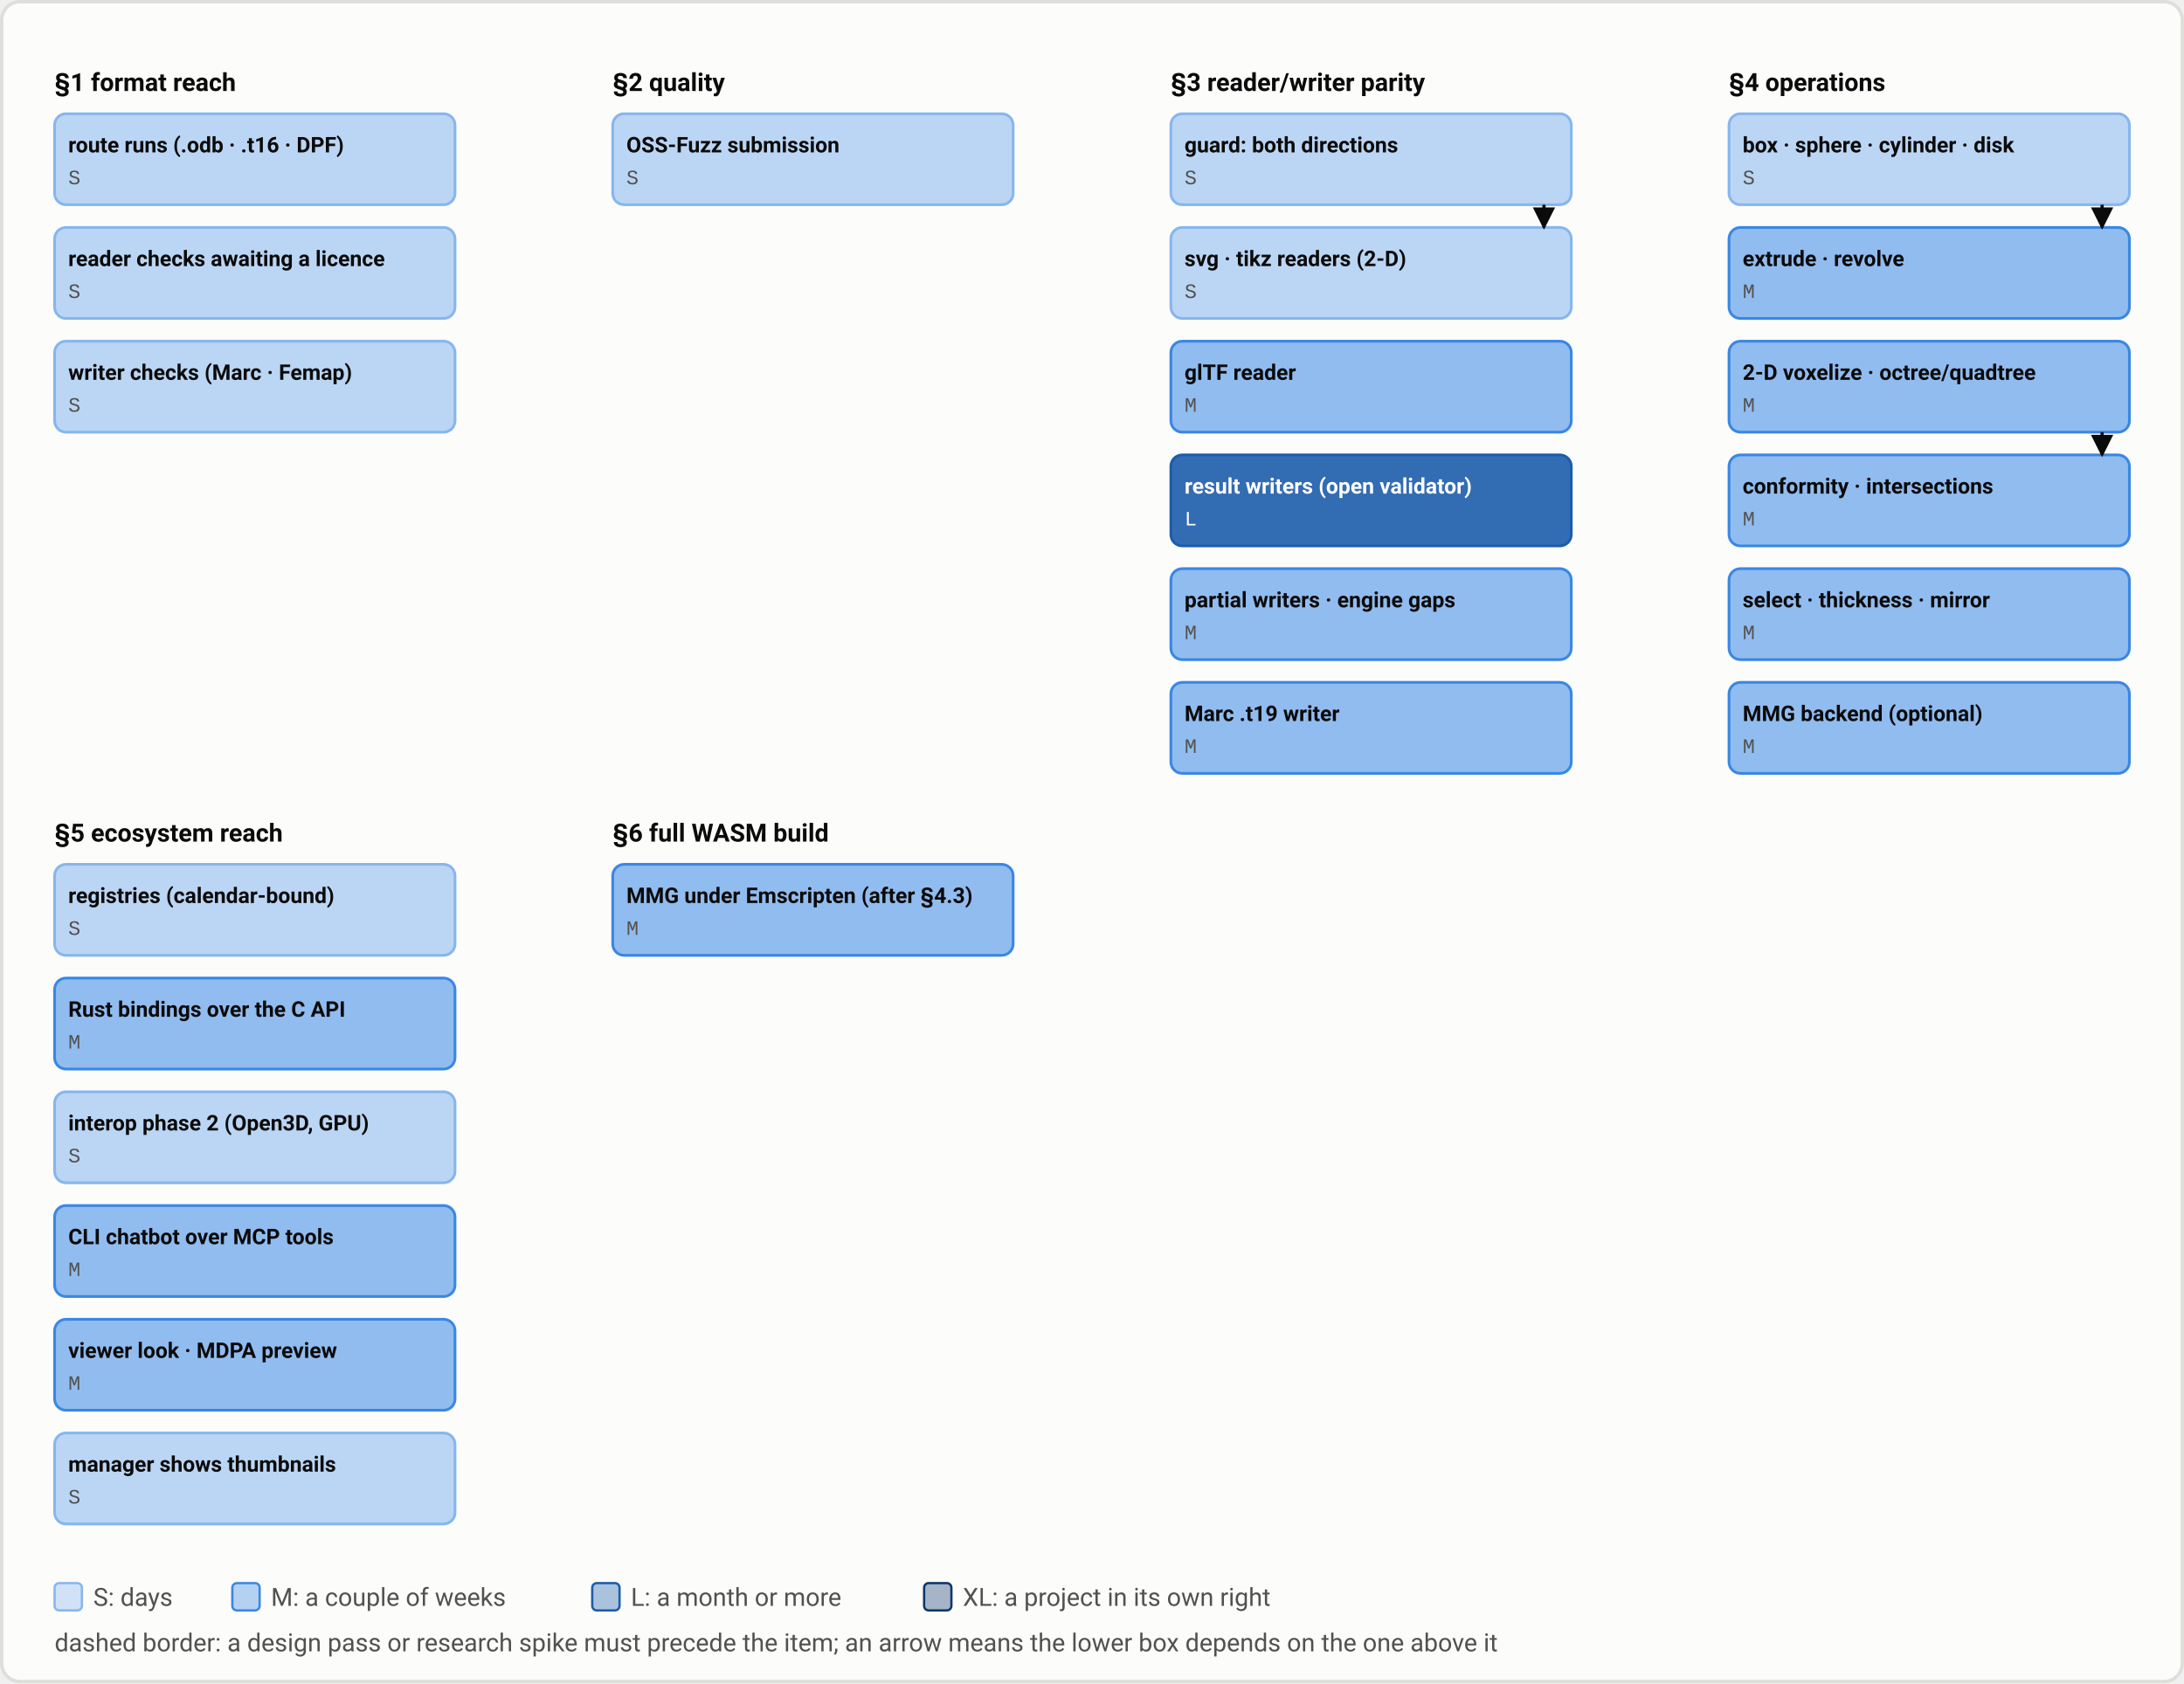
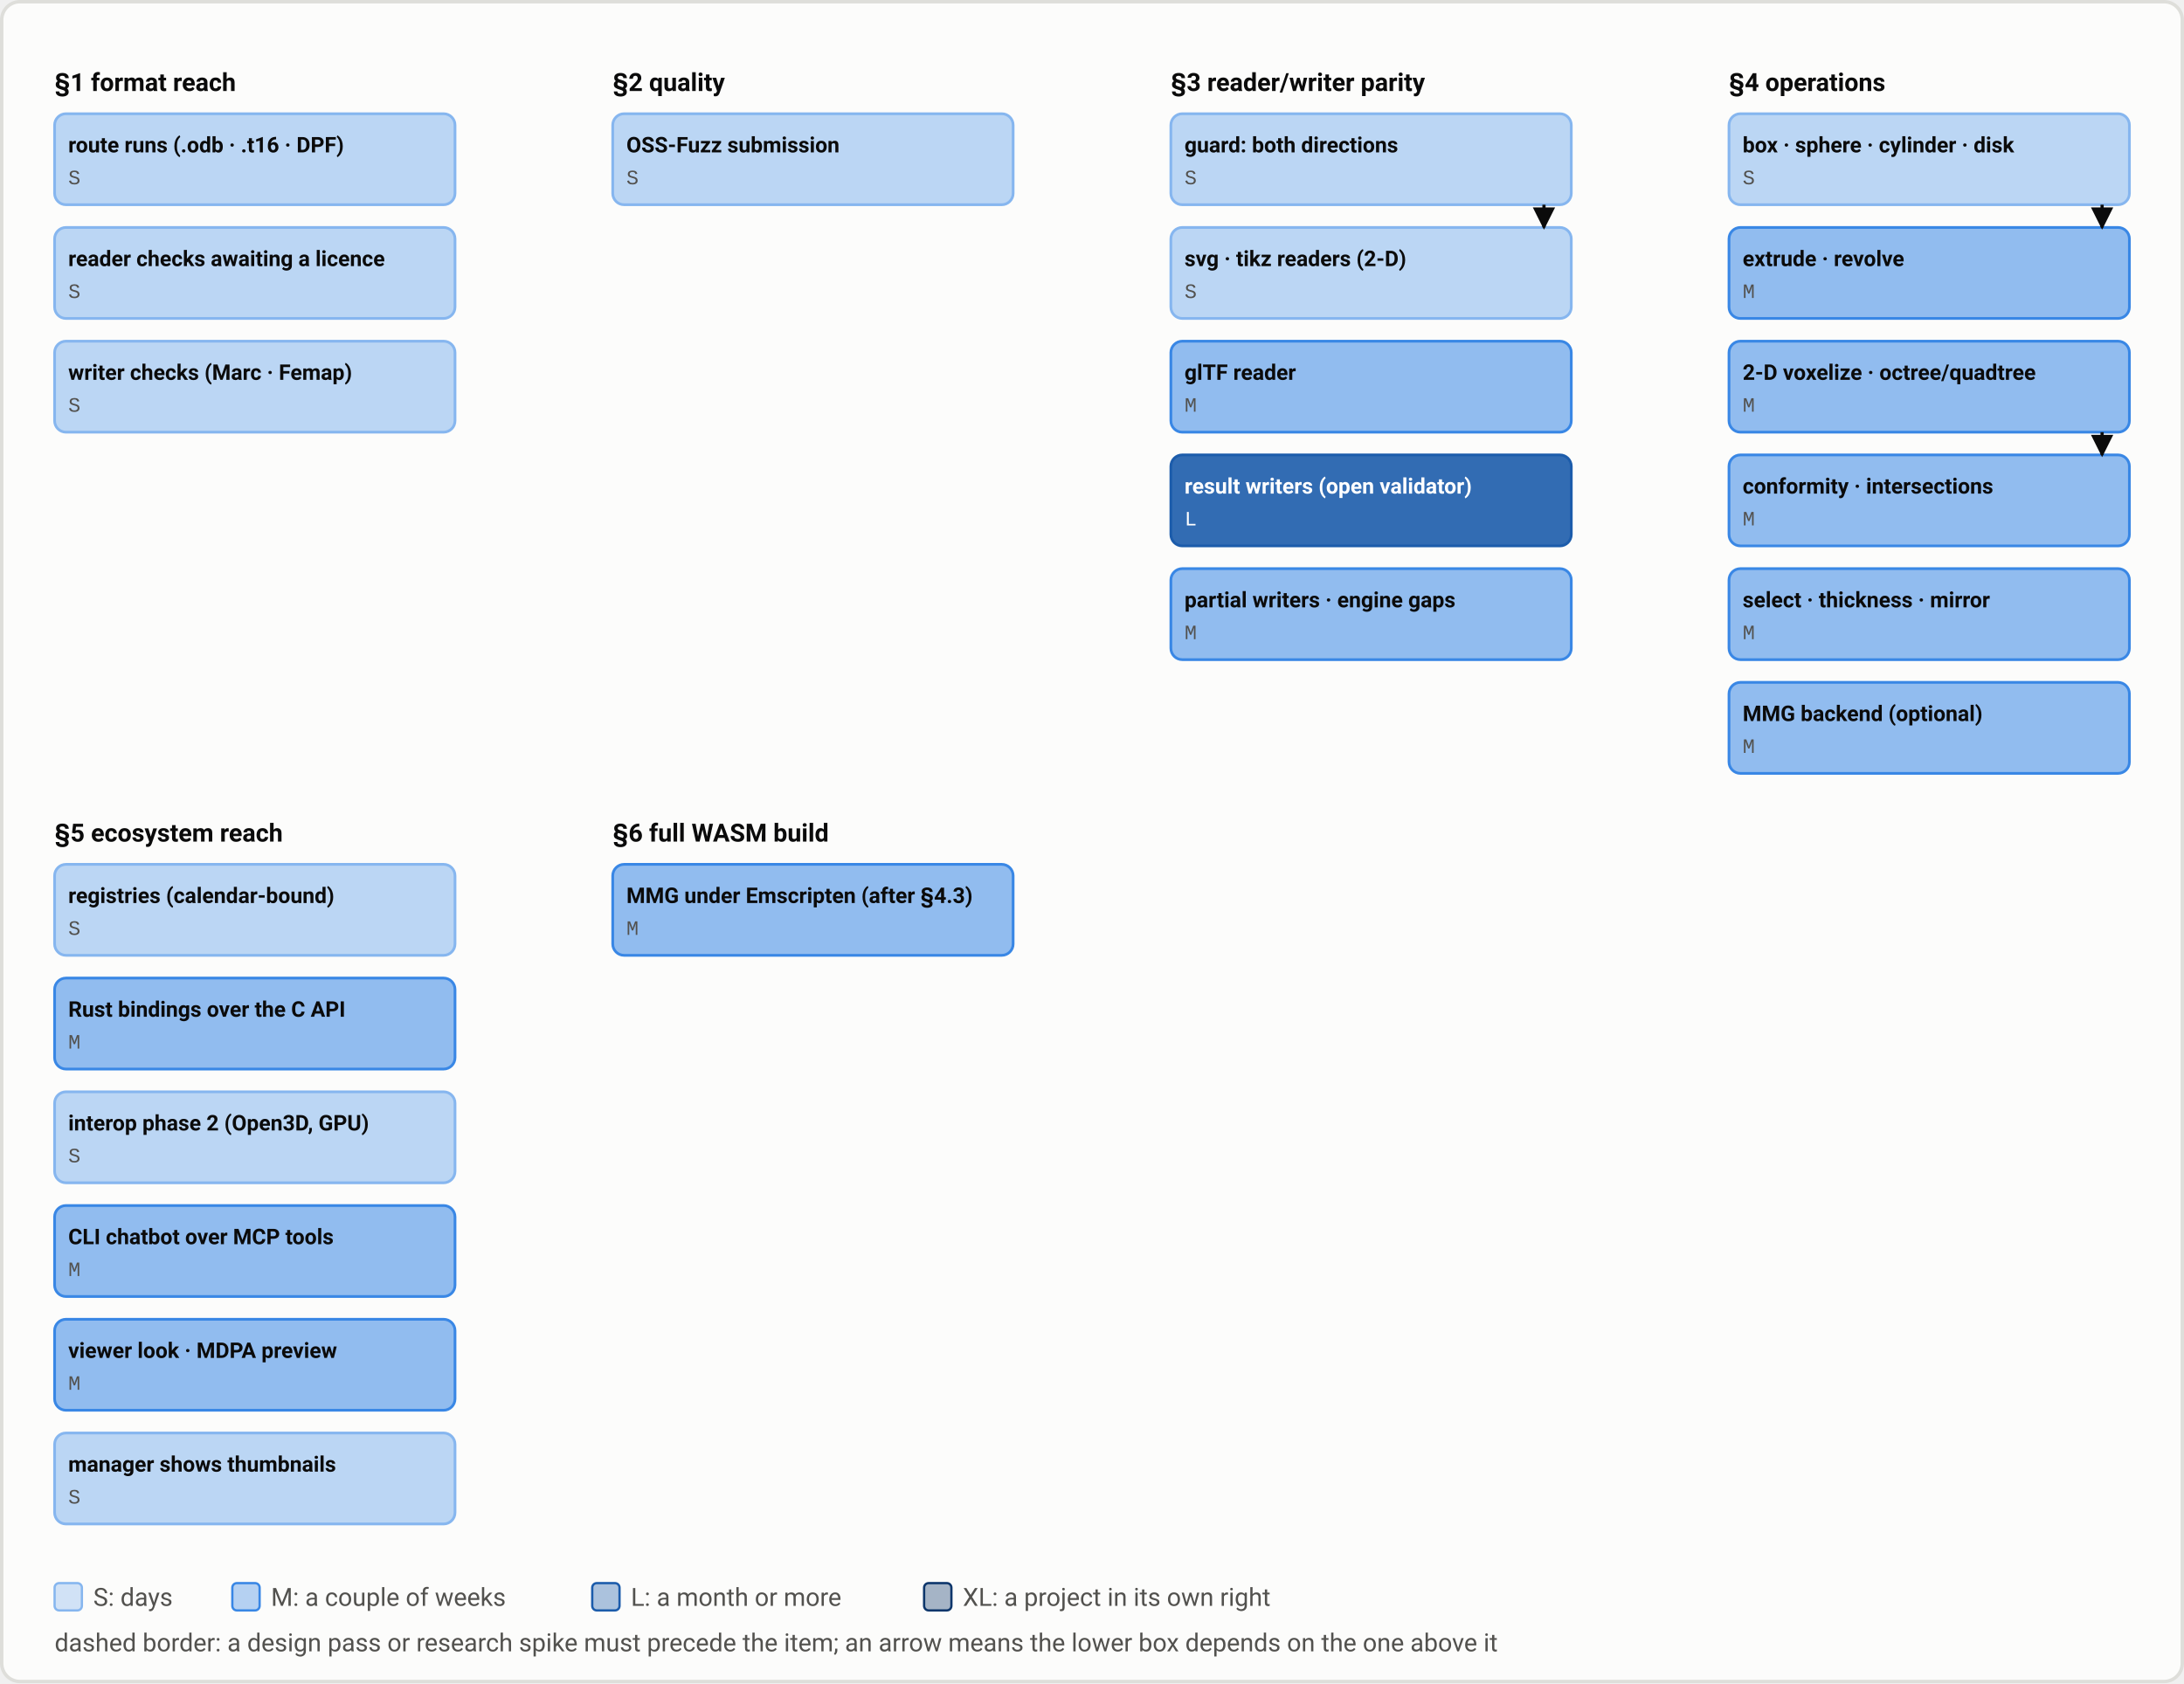
<svg xmlns="http://www.w3.org/2000/svg" viewBox="0 0 960 740" width="960" height="740" font-family="system-ui, -apple-system, 'Segoe UI', Roboto, sans-serif" role="img" aria-label="The roadmap at a glance: open items by section, in recommended order, shaded by effort">
  <defs>
    <marker id="arrow-0b0b0b" viewBox="0 0 10 10" refX="9" refY="5" markerWidth="7" markerHeight="7" orient="auto-start-reverse">
      <path d="M 0 0 L 10 5 L 0 10 z" fill="#0b0b0b" />
    </marker>
  </defs>
  <rect x="0.75" y="0.75" width="958.5" height="738.5" rx="8" fill="#fcfcfb" stroke="#dededa" stroke-width="1.5" />
  <text x="24" y="40" font-family="system-ui, -apple-system, 'Segoe UI', Roboto, sans-serif" font-size="11" font-weight="700" fill="#0b0b0b">§1 format reach</text>
  <rect x="24" y="50" width="176" height="40" rx="5" fill="#86b6ef" fill-opacity="0.55" stroke="#86b6ef" stroke-width="1.2" />
  <text x="30" y="67" font-family="system-ui, -apple-system, 'Segoe UI', Roboto, sans-serif" font-size="9.5" font-weight="600" fill="#0b0b0b">route runs (.odb · .t16 · DPF)</text>
  <text x="30" y="81" font-family="ui-monospace, SFMono-Regular, Menlo, Consolas, 'Liberation Mono', monospace" font-size="9" fill="#52514e">S</text>
  <rect x="24" y="100" width="176" height="40" rx="5" fill="#86b6ef" fill-opacity="0.55" stroke="#86b6ef" stroke-width="1.2" />
  <text x="30" y="117" font-family="system-ui, -apple-system, 'Segoe UI', Roboto, sans-serif" font-size="9.5" font-weight="600" fill="#0b0b0b">reader checks awaiting a licence</text>
  <text x="30" y="131" font-family="ui-monospace, SFMono-Regular, Menlo, Consolas, 'Liberation Mono', monospace" font-size="9" fill="#52514e">S</text>
  <rect x="24" y="150" width="176" height="40" rx="5" fill="#86b6ef" fill-opacity="0.55" stroke="#86b6ef" stroke-width="1.2" />
  <text x="30" y="167" font-family="system-ui, -apple-system, 'Segoe UI', Roboto, sans-serif" font-size="9.5" font-weight="600" fill="#0b0b0b">writer checks (Marc · Femap)</text>
  <text x="30" y="181" font-family="ui-monospace, SFMono-Regular, Menlo, Consolas, 'Liberation Mono', monospace" font-size="9" fill="#52514e">S</text>
  <text x="269.33" y="40" font-family="system-ui, -apple-system, 'Segoe UI', Roboto, sans-serif" font-size="11" font-weight="700" fill="#0b0b0b">§2 quality</text>
  <rect x="269.33" y="50" width="176" height="40" rx="5" fill="#86b6ef" fill-opacity="0.55" stroke="#86b6ef" stroke-width="1.2" />
  <text x="275.33" y="67" font-family="system-ui, -apple-system, 'Segoe UI', Roboto, sans-serif" font-size="9.5" font-weight="600" fill="#0b0b0b">OSS-Fuzz submission</text>
  <text x="275.33" y="81" font-family="ui-monospace, SFMono-Regular, Menlo, Consolas, 'Liberation Mono', monospace" font-size="9" fill="#52514e">S</text>
  <text x="514.67" y="40" font-family="system-ui, -apple-system, 'Segoe UI', Roboto, sans-serif" font-size="11" font-weight="700" fill="#0b0b0b">§3 reader/writer parity</text>
  <rect x="514.67" y="50" width="176" height="40" rx="5" fill="#86b6ef" fill-opacity="0.55" stroke="#86b6ef" stroke-width="1.2" />
  <text x="520.67" y="67" font-family="system-ui, -apple-system, 'Segoe UI', Roboto, sans-serif" font-size="9.5" font-weight="600" fill="#0b0b0b">guard: both directions</text>
  <text x="520.67" y="81" font-family="ui-monospace, SFMono-Regular, Menlo, Consolas, 'Liberation Mono', monospace" font-size="9" fill="#52514e">S</text>
  <rect x="514.67" y="100" width="176" height="40" rx="5" fill="#86b6ef" fill-opacity="0.55" stroke="#86b6ef" stroke-width="1.2" />
  <text x="520.67" y="117" font-family="system-ui, -apple-system, 'Segoe UI', Roboto, sans-serif" font-size="9.5" font-weight="600" fill="#0b0b0b">svg · tikz readers (2-D)</text>
  <text x="520.67" y="131" font-family="ui-monospace, SFMono-Regular, Menlo, Consolas, 'Liberation Mono', monospace" font-size="9" fill="#52514e">S</text>
  <rect x="514.67" y="150" width="176" height="40" rx="5" fill="#3987e5" fill-opacity="0.55" stroke="#3987e5" stroke-width="1.2" />
  <text x="520.67" y="167" font-family="system-ui, -apple-system, 'Segoe UI', Roboto, sans-serif" font-size="9.5" font-weight="600" fill="#0b0b0b">glTF reader</text>
  <text x="520.67" y="181" font-family="ui-monospace, SFMono-Regular, Menlo, Consolas, 'Liberation Mono', monospace" font-size="9" fill="#52514e">M</text>
  <rect x="514.67" y="200" width="176" height="40" rx="5" fill="#1c5cab" fill-opacity="0.9" stroke="#1c5cab" stroke-width="1.2" />
  <text x="520.67" y="217" font-family="system-ui, -apple-system, 'Segoe UI', Roboto, sans-serif" font-size="9.5" font-weight="600" fill="#ffffff">result writers (open validator)</text>
  <text x="520.67" y="231" font-family="ui-monospace, SFMono-Regular, Menlo, Consolas, 'Liberation Mono', monospace" font-size="9" fill="#ffffff">L</text>
  <rect x="514.67" y="250" width="176" height="40" rx="5" fill="#3987e5" fill-opacity="0.55" stroke="#3987e5" stroke-width="1.2" />
  <text x="520.67" y="267" font-family="system-ui, -apple-system, 'Segoe UI', Roboto, sans-serif" font-size="9.5" font-weight="600" fill="#0b0b0b">partial writers · engine gaps</text>
  <text x="520.67" y="281" font-family="ui-monospace, SFMono-Regular, Menlo, Consolas, 'Liberation Mono', monospace" font-size="9" fill="#52514e">M</text>
-   <rect x="514.67" y="300" width="176" height="40" rx="5" fill="#3987e5" fill-opacity="0.55" stroke="#3987e5" stroke-width="1.2" />
-   <text x="520.67" y="317" font-family="system-ui, -apple-system, 'Segoe UI', Roboto, sans-serif" font-size="9.5" font-weight="600" fill="#0b0b0b">Marc .t19 writer</text>
-   <text x="520.67" y="331" font-family="ui-monospace, SFMono-Regular, Menlo, Consolas, 'Liberation Mono', monospace" font-size="9" fill="#52514e">M</text>
  <line x1="678.67" y1="90" x2="678.67" y2="100" stroke="#0b0b0b" stroke-width="1.4" marker-end="url(#arrow-0b0b0b)" />
  <text x="760" y="40" font-family="system-ui, -apple-system, 'Segoe UI', Roboto, sans-serif" font-size="11" font-weight="700" fill="#0b0b0b">§4 operations</text>
  <rect x="760" y="50" width="176" height="40" rx="5" fill="#86b6ef" fill-opacity="0.55" stroke="#86b6ef" stroke-width="1.2" />
  <text x="766" y="67" font-family="system-ui, -apple-system, 'Segoe UI', Roboto, sans-serif" font-size="9.5" font-weight="600" fill="#0b0b0b">box · sphere · cylinder · disk</text>
  <text x="766" y="81" font-family="ui-monospace, SFMono-Regular, Menlo, Consolas, 'Liberation Mono', monospace" font-size="9" fill="#52514e">S</text>
  <rect x="760" y="100" width="176" height="40" rx="5" fill="#3987e5" fill-opacity="0.55" stroke="#3987e5" stroke-width="1.2" />
  <text x="766" y="117" font-family="system-ui, -apple-system, 'Segoe UI', Roboto, sans-serif" font-size="9.5" font-weight="600" fill="#0b0b0b">extrude · revolve</text>
  <text x="766" y="131" font-family="ui-monospace, SFMono-Regular, Menlo, Consolas, 'Liberation Mono', monospace" font-size="9" fill="#52514e">M</text>
  <rect x="760" y="150" width="176" height="40" rx="5" fill="#3987e5" fill-opacity="0.55" stroke="#3987e5" stroke-width="1.2" />
  <text x="766" y="167" font-family="system-ui, -apple-system, 'Segoe UI', Roboto, sans-serif" font-size="9.5" font-weight="600" fill="#0b0b0b">2-D voxelize · octree/quadtree</text>
  <text x="766" y="181" font-family="ui-monospace, SFMono-Regular, Menlo, Consolas, 'Liberation Mono', monospace" font-size="9" fill="#52514e">M</text>
  <rect x="760" y="200" width="176" height="40" rx="5" fill="#3987e5" fill-opacity="0.55" stroke="#3987e5" stroke-width="1.2" />
  <text x="766" y="217" font-family="system-ui, -apple-system, 'Segoe UI', Roboto, sans-serif" font-size="9.5" font-weight="600" fill="#0b0b0b">conformity · intersections</text>
  <text x="766" y="231" font-family="ui-monospace, SFMono-Regular, Menlo, Consolas, 'Liberation Mono', monospace" font-size="9" fill="#52514e">M</text>
  <rect x="760" y="250" width="176" height="40" rx="5" fill="#3987e5" fill-opacity="0.55" stroke="#3987e5" stroke-width="1.2" />
  <text x="766" y="267" font-family="system-ui, -apple-system, 'Segoe UI', Roboto, sans-serif" font-size="9.5" font-weight="600" fill="#0b0b0b">select · thickness · mirror</text>
  <text x="766" y="281" font-family="ui-monospace, SFMono-Regular, Menlo, Consolas, 'Liberation Mono', monospace" font-size="9" fill="#52514e">M</text>
  <rect x="760" y="300" width="176" height="40" rx="5" fill="#3987e5" fill-opacity="0.55" stroke="#3987e5" stroke-width="1.2" />
  <text x="766" y="317" font-family="system-ui, -apple-system, 'Segoe UI', Roboto, sans-serif" font-size="9.5" font-weight="600" fill="#0b0b0b">MMG backend (optional)</text>
  <text x="766" y="331" font-family="ui-monospace, SFMono-Regular, Menlo, Consolas, 'Liberation Mono', monospace" font-size="9" fill="#52514e">M</text>
  <line x1="924" y1="90" x2="924" y2="100" stroke="#0b0b0b" stroke-width="1.4" marker-end="url(#arrow-0b0b0b)" />
  <line x1="924" y1="190" x2="924" y2="200" stroke="#0b0b0b" stroke-width="1.4" marker-end="url(#arrow-0b0b0b)" />
  <text x="24" y="370" font-family="system-ui, -apple-system, 'Segoe UI', Roboto, sans-serif" font-size="11" font-weight="700" fill="#0b0b0b">§5 ecosystem reach</text>
  <rect x="24" y="380" width="176" height="40" rx="5" fill="#86b6ef" fill-opacity="0.55" stroke="#86b6ef" stroke-width="1.2" />
  <text x="30" y="397" font-family="system-ui, -apple-system, 'Segoe UI', Roboto, sans-serif" font-size="9.5" font-weight="600" fill="#0b0b0b">registries (calendar-bound)</text>
  <text x="30" y="411" font-family="ui-monospace, SFMono-Regular, Menlo, Consolas, 'Liberation Mono', monospace" font-size="9" fill="#52514e">S</text>
  <rect x="24" y="430" width="176" height="40" rx="5" fill="#3987e5" fill-opacity="0.55" stroke="#3987e5" stroke-width="1.2" />
  <text x="30" y="447" font-family="system-ui, -apple-system, 'Segoe UI', Roboto, sans-serif" font-size="9.5" font-weight="600" fill="#0b0b0b">Rust bindings over the C API</text>
  <text x="30" y="461" font-family="ui-monospace, SFMono-Regular, Menlo, Consolas, 'Liberation Mono', monospace" font-size="9" fill="#52514e">M</text>
  <rect x="24" y="480" width="176" height="40" rx="5" fill="#86b6ef" fill-opacity="0.55" stroke="#86b6ef" stroke-width="1.2" />
  <text x="30" y="497" font-family="system-ui, -apple-system, 'Segoe UI', Roboto, sans-serif" font-size="9.5" font-weight="600" fill="#0b0b0b">interop phase 2 (Open3D, GPU)</text>
  <text x="30" y="511" font-family="ui-monospace, SFMono-Regular, Menlo, Consolas, 'Liberation Mono', monospace" font-size="9" fill="#52514e">S</text>
  <rect x="24" y="530" width="176" height="40" rx="5" fill="#3987e5" fill-opacity="0.55" stroke="#3987e5" stroke-width="1.2" />
  <text x="30" y="547" font-family="system-ui, -apple-system, 'Segoe UI', Roboto, sans-serif" font-size="9.5" font-weight="600" fill="#0b0b0b">CLI chatbot over MCP tools</text>
  <text x="30" y="561" font-family="ui-monospace, SFMono-Regular, Menlo, Consolas, 'Liberation Mono', monospace" font-size="9" fill="#52514e">M</text>
  <rect x="24" y="580" width="176" height="40" rx="5" fill="#3987e5" fill-opacity="0.55" stroke="#3987e5" stroke-width="1.2" />
  <text x="30" y="597" font-family="system-ui, -apple-system, 'Segoe UI', Roboto, sans-serif" font-size="9.5" font-weight="600" fill="#0b0b0b">viewer look · MDPA preview</text>
  <text x="30" y="611" font-family="ui-monospace, SFMono-Regular, Menlo, Consolas, 'Liberation Mono', monospace" font-size="9" fill="#52514e">M</text>
  <rect x="24" y="630" width="176" height="40" rx="5" fill="#86b6ef" fill-opacity="0.55" stroke="#86b6ef" stroke-width="1.2" />
  <text x="30" y="647" font-family="system-ui, -apple-system, 'Segoe UI', Roboto, sans-serif" font-size="9.5" font-weight="600" fill="#0b0b0b">manager shows thumbnails</text>
  <text x="30" y="661" font-family="ui-monospace, SFMono-Regular, Menlo, Consolas, 'Liberation Mono', monospace" font-size="9" fill="#52514e">S</text>
  <text x="269.33" y="370" font-family="system-ui, -apple-system, 'Segoe UI', Roboto, sans-serif" font-size="11" font-weight="700" fill="#0b0b0b">§6 full WASM build</text>
  <rect x="269.33" y="380" width="176" height="40" rx="5" fill="#3987e5" fill-opacity="0.55" stroke="#3987e5" stroke-width="1.2" />
  <text x="275.33" y="397" font-family="system-ui, -apple-system, 'Segoe UI', Roboto, sans-serif" font-size="9.5" font-weight="600" fill="#0b0b0b">MMG under Emscripten (after §4.3)</text>
  <text x="275.33" y="411" font-family="ui-monospace, SFMono-Regular, Menlo, Consolas, 'Liberation Mono', monospace" font-size="9" fill="#52514e">M</text>
  <rect x="24" y="696" width="12" height="12" rx="2" fill="#86b6ef" fill-opacity="0.36" stroke="#86b6ef" stroke-width="1" />
  <text x="41" y="706" font-family="system-ui, -apple-system, 'Segoe UI', Roboto, sans-serif" font-size="11" fill="#52514e">S: days</text>
  <rect x="102.12" y="696" width="12" height="12" rx="2" fill="#3987e5" fill-opacity="0.36" stroke="#3987e5" stroke-width="1" />
  <text x="119.12" y="706" font-family="system-ui, -apple-system, 'Segoe UI', Roboto, sans-serif" font-size="11" fill="#52514e">M: a couple of weeks</text>
  <rect x="260.32" y="696" width="12" height="12" rx="2" fill="#1c5cab" fill-opacity="0.36" stroke="#1c5cab" stroke-width="1" />
  <text x="277.32" y="706" font-family="system-ui, -apple-system, 'Segoe UI', Roboto, sans-serif" font-size="11" fill="#52514e">L: a month or more</text>
  <rect x="406.2" y="696" width="12" height="12" rx="2" fill="#0d366b" fill-opacity="0.36" stroke="#0d366b" stroke-width="1" />
  <text x="423.2" y="706" font-family="system-ui, -apple-system, 'Segoe UI', Roboto, sans-serif" font-size="11" fill="#52514e">XL: a project in its own right</text>
  <text x="24" y="726" font-family="system-ui, -apple-system, 'Segoe UI', Roboto, sans-serif" font-size="11" fill="#52514e">dashed border: a design pass or research spike must precede the item; an arrow means the lower box depends on the one above it</text>
</svg>
